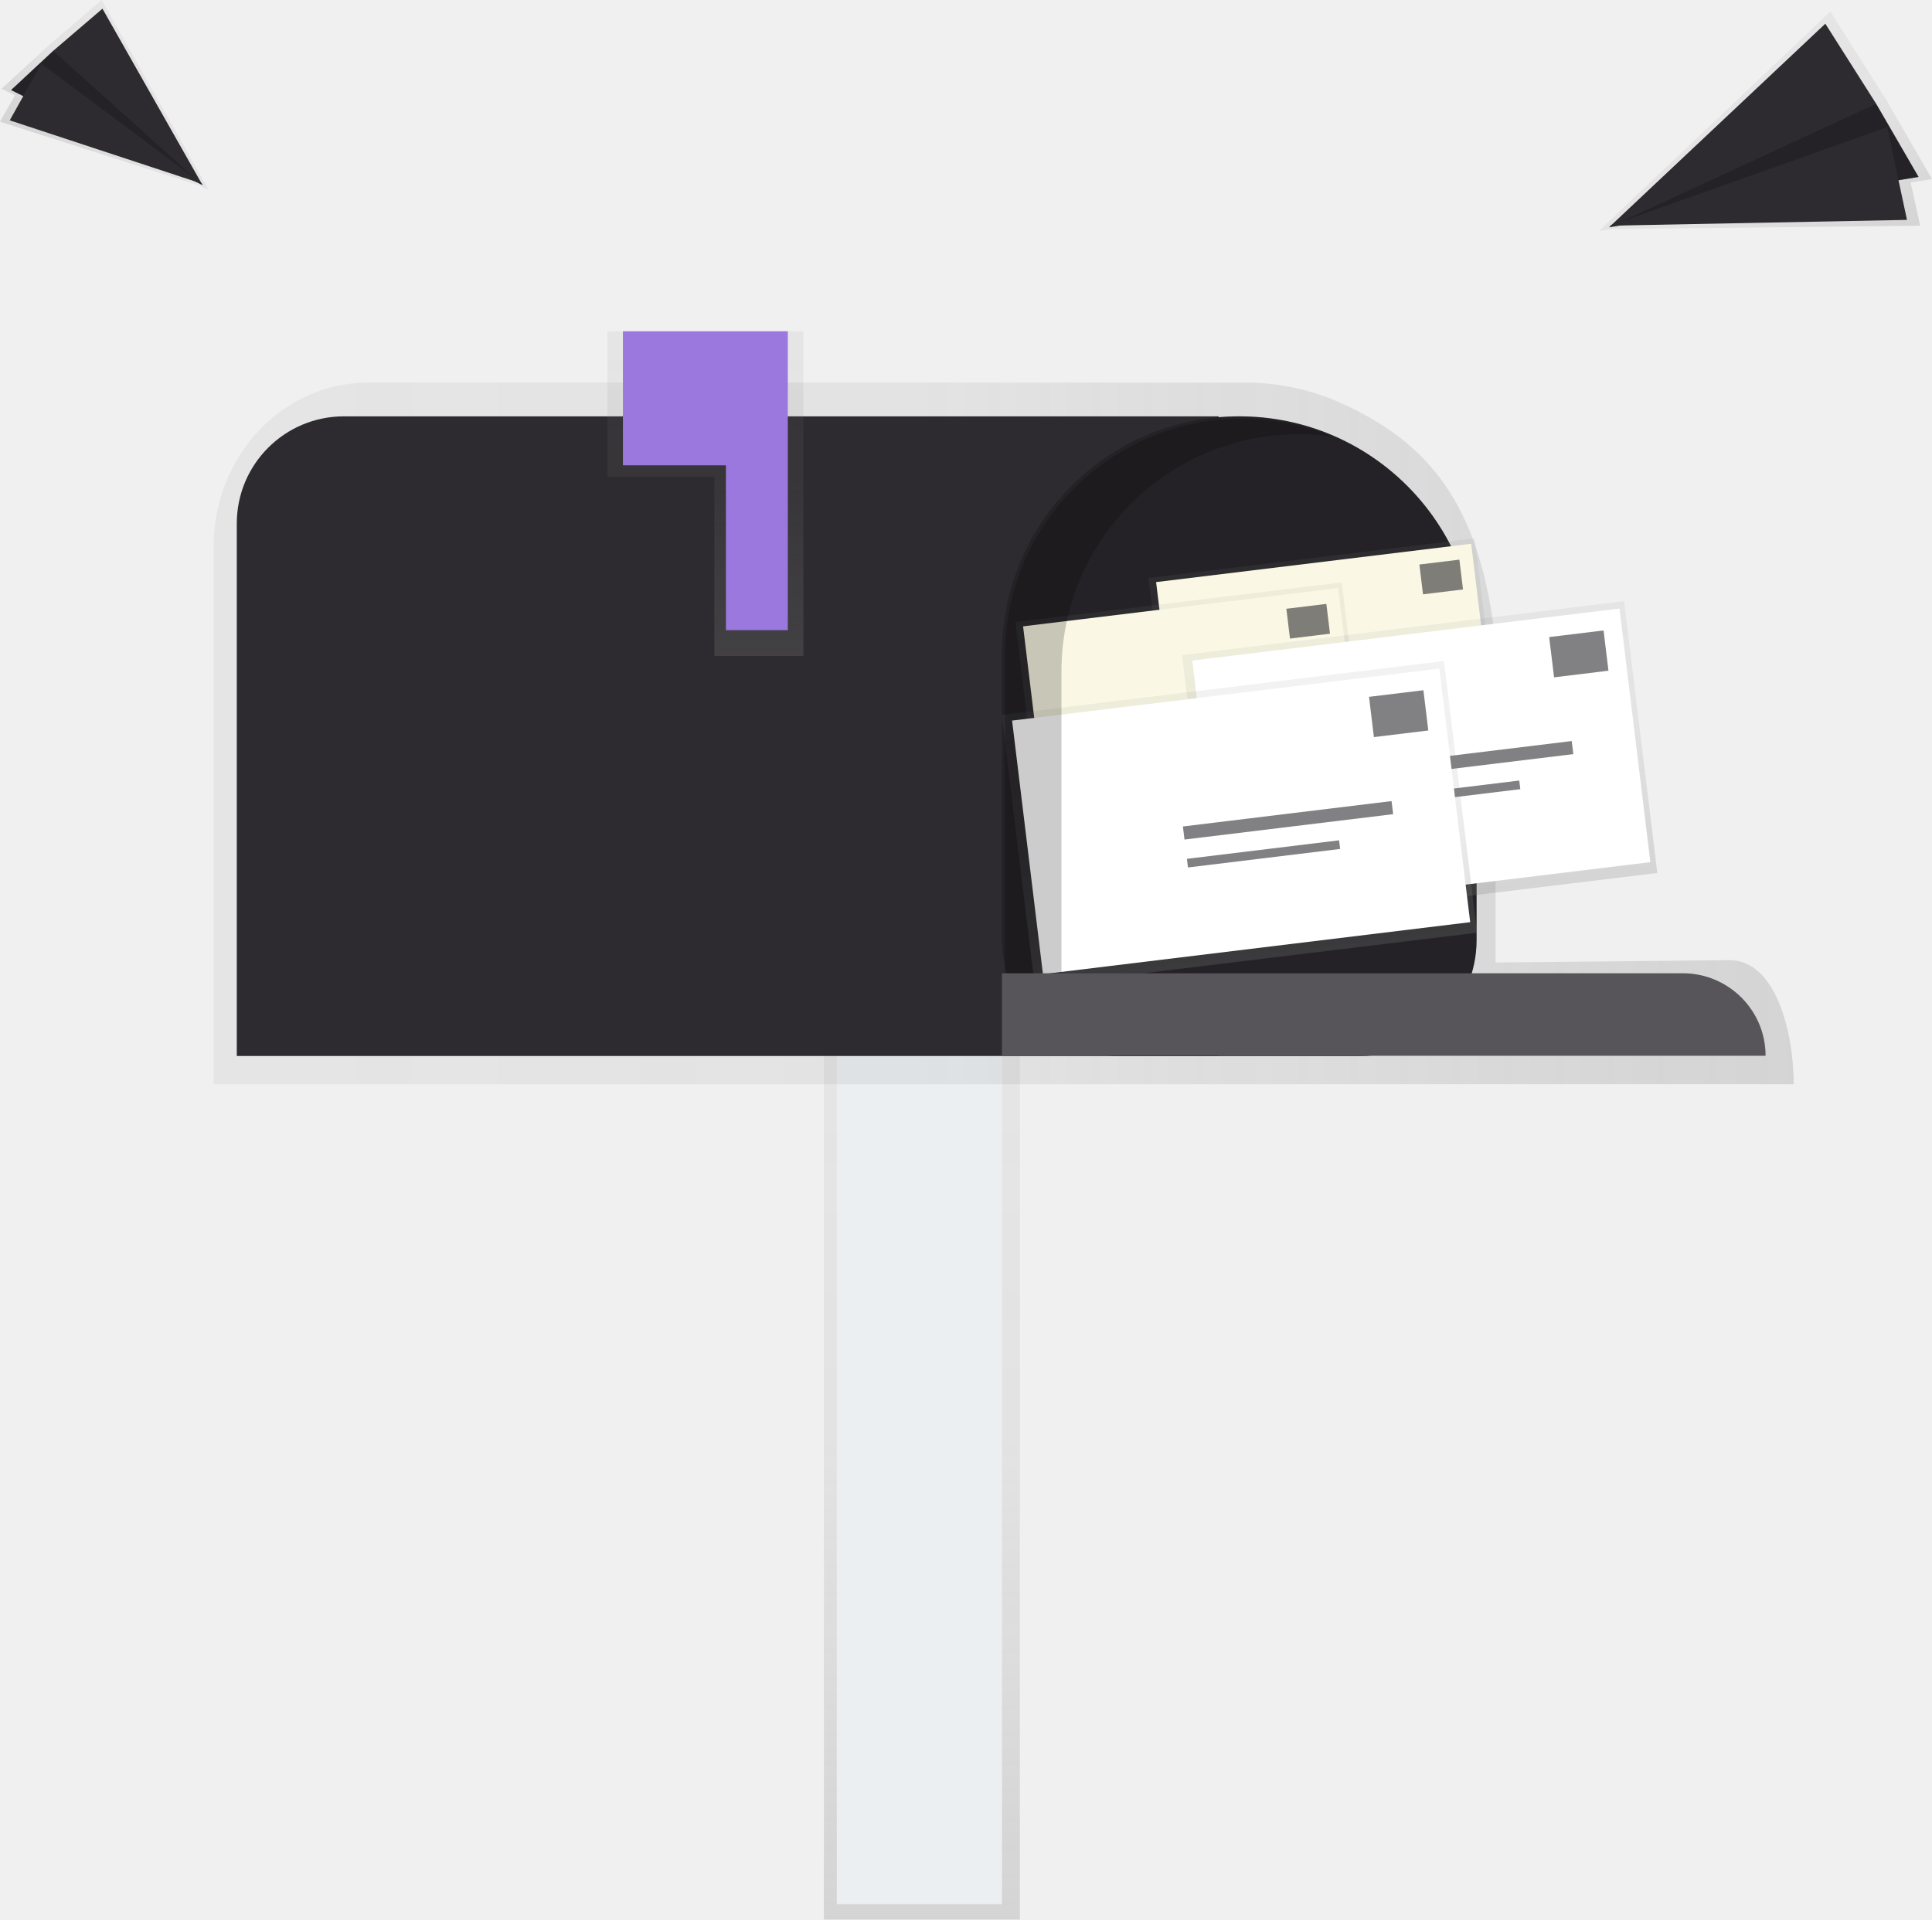
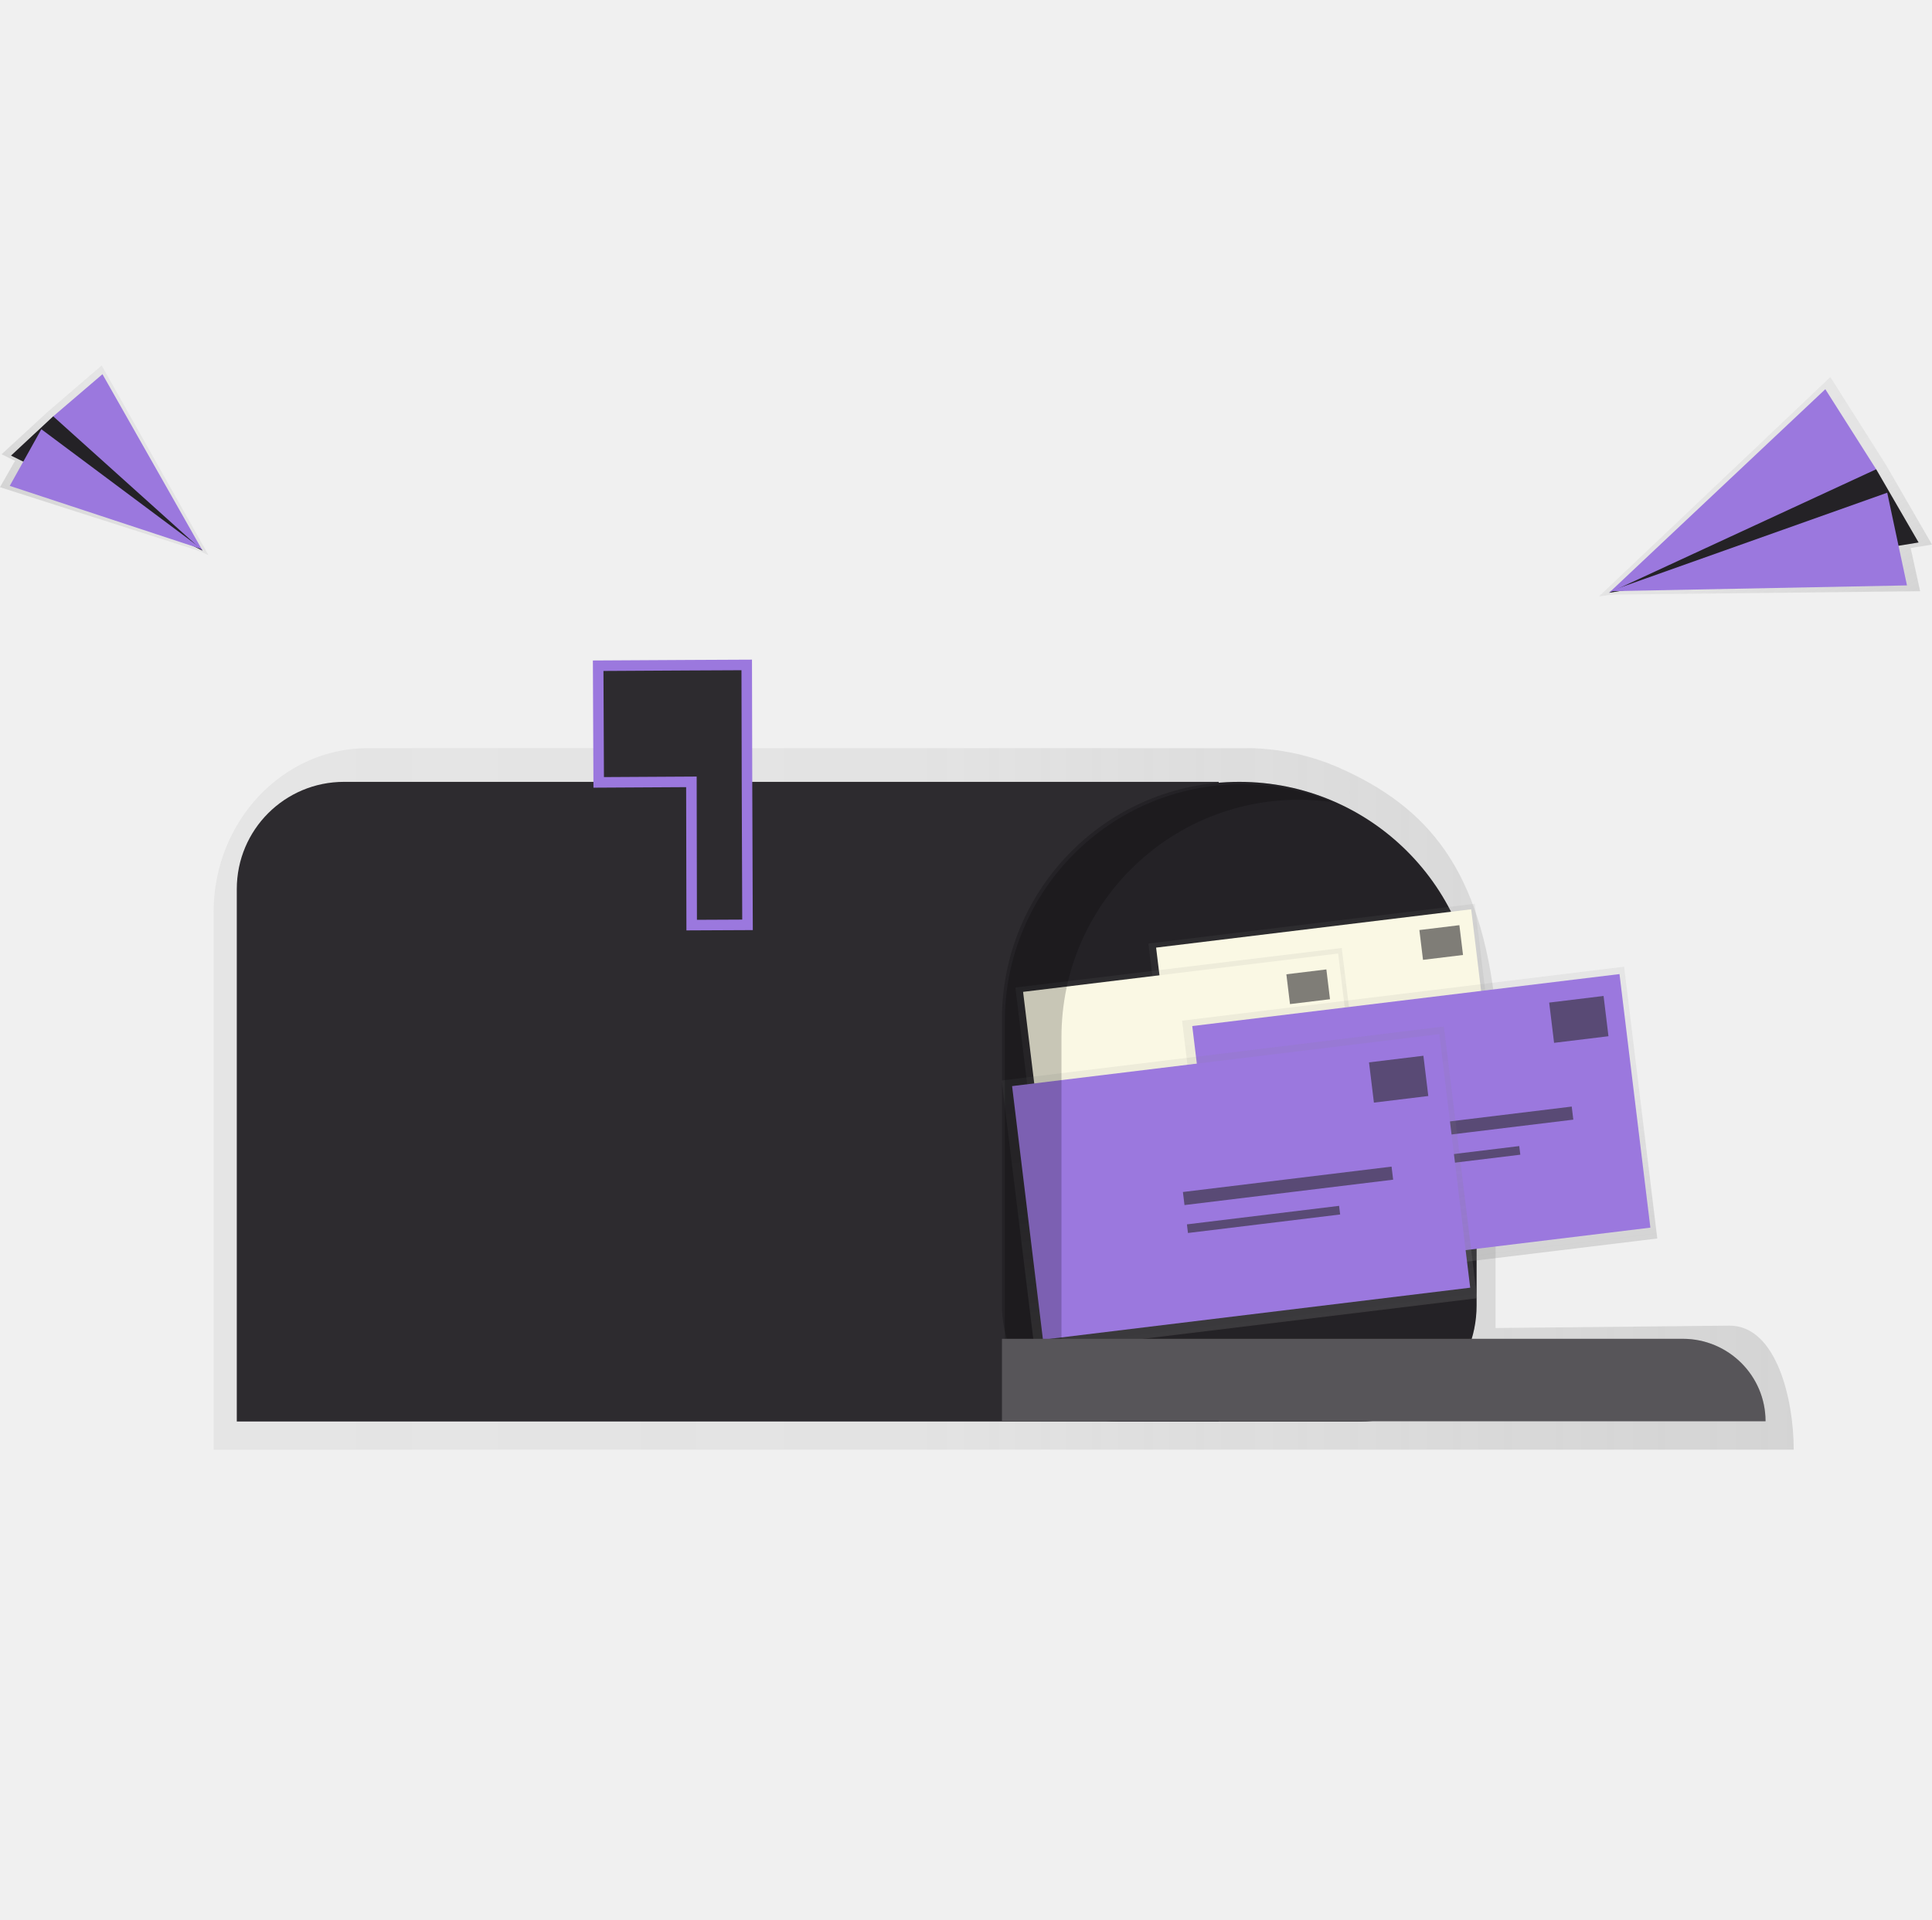
<svg xmlns="http://www.w3.org/2000/svg" version="1.1" id="b9950e65-c983-427f-969f-411e60d4718f" x="0px" y="0px" viewBox="0 0 733.5 729" style="enable-background:new 0 0 733.5 729;" xml:space="preserve">
  <style type="text/css">
	.st0{fill:url(#SVGID_1_);}
- 	.st1{fill:#ECEFF1;}
- 	.st2{fill:url(#SVGID_2_);}
- 	.st3{fill:#2D2B2F;}
- 	.st4{opacity:0.2;enable-background:new;}
- 	.st5{fill:url(#SVGID_3_);}
- 	.st6{fill:#9B78DE;}
- 	.st7{fill:url(#SVGID_4_);}
- 	.st8{fill:#FAF8E4;}
- 	.st9{opacity:0.6;}
+ 	.st1{fill:#2D2B2F;}
+ 	.st2{opacity:0.2;enable-background:new    ;}
+ 	.st3{fill:#2D2B2F;stroke:#9B78DE;stroke-width:4;stroke-miterlimit:10;}
+ 	.st4{fill:url(#SVGID_2_);}
+ 	.st5{fill:#FAF8E4;}
+ 	.st6{opacity:0.6;}
+ 	.st7{fill:url(#SVGID_3_);}
+ 	.st8{fill:url(#SVGID_4_);}
+ 	.st9{fill:#9B78DE;}
	.st10{fill:url(#SVGID_5_);}
- 	.st11{fill:url(#SVGID_6_);}
- 	.st12{fill:#FFFFFF;}
+ 	.st11{opacity:0.2;fill:#FFFFFF;enable-background:new    ;}
+ 	.st12{fill:url(#SVGID_6_);}
	.st13{fill:url(#SVGID_7_);}
- 	.st14{opacity:0.2;fill:#FFFFFF;enable-background:new;}
- 	.st15{fill:url(#SVGID_8_);}
- 	.st16{fill:url(#SVGID_9_);}
</style>
-   <linearGradient id="SVGID_1_" gradientUnits="userSpaceOnUse" x1="505.51" y1="790.9" x2="505.51" y2="462.9" gradientTransform="matrix(-1 0 0 1 855.51 -62)">
+   <linearGradient id="SVGID_1_" gradientUnits="userSpaceOnUse" x1="970.29" y1="43.39" x2="1570.19" y2="43.39" gradientTransform="matrix(-1 0 0 -1 1651.29 460.69)">
    <stop offset="0" style="stop-color:#808080;stop-opacity:0.25" />
    <stop offset="0.54" style="stop-color:#808080;stop-opacity:0.12" />
    <stop offset="1" style="stop-color:#808080;stop-opacity:0.1" />
  </linearGradient>
-   <rect x="312.8" y="400.9" class="st0" width="74.4" height="328" />
-   <rect x="317.7" y="400.9" class="st1" width="62.7" height="322.2" />
-   <linearGradient id="SVGID_2_" gradientUnits="userSpaceOnUse" x1="360.29" y1="423.81" x2="960.19" y2="423.81" gradientTransform="matrix(-1 0 0 1 1041.29 -145.31)">
+   <path class="st0" d="M139.7,284.1h335.2c11.5,0.3,22.9,2.8,33.4,7.4c34.1,15.1,53.9,38.8,59.5,91.4v121.4l88.8-0.9  c17.9,0,24.4,28.1,24.4,47.1H81.1V346.4C81.1,312,107.3,284.1,139.7,284.1z" />
+   <path class="st1" d="M462.7,296.9H130.6c-22.5,0-40.7,18.2-40.7,40.7v202.2l0,0h372.8l0,0V296.9L462.7,296.9z" />
+   <path class="st1" d="M470.5,296.9L470.5,296.9c-49.8,0-90.1,40.3-90.1,90.1v108.7c0,24.4,19.7,44.1,44.1,44.1l0,0h92  c24.4,0,44.1-19.7,44.1-44.1V386.9C560.6,337.2,520.3,296.9,470.5,296.9z" />
+   <path class="st2" d="M470.5,296.9L470.5,296.9c-49.8,0-90.1,40.3-90.1,90.1v108.7c0,24.4,19.7,44.1,44.1,44.1l0,0h92  c24.4,0,44.1-19.7,44.1-44.1V386.9C560.6,337.2,520.3,296.9,470.5,296.9z" />
+   <polygon class="st3" points="227.1,252.8 262.3,252.6 283.5,252.5 283.6,296.8 283.8,351.2 262.6,351.3 262.5,296.9 227.3,297.1 " />
+   <linearGradient id="SVGID_2_" gradientUnits="userSpaceOnUse" x1="345.573" y1="62.24" x2="345.573" y2="138.927" gradientTransform="matrix(0.9927 -0.1208 -0.1208 -0.9927 171.6807 530.3972)">
    <stop offset="0" style="stop-color:#808080;stop-opacity:0.25" />
    <stop offset="0.54" style="stop-color:#808080;stop-opacity:0.12" />
    <stop offset="1" style="stop-color:#808080;stop-opacity:0.1" />
  </linearGradient>
-   <path class="st2" d="M139.7,145.3h335.2c11.5,0.3,22.9,2.8,33.4,7.4c34.1,15.1,53.9,38.8,59.5,91.4v121.4l88.8-0.9  c17.9,0,24.4,28.1,24.4,47.1H81.1V207.6C81.1,173.2,107.3,145.3,139.7,145.3z" />
-   <path class="st3" d="M462.7,158.1H130.6c-22.5,0-40.7,18.2-40.7,40.7V401l0,0h372.8l0,0V158.1L462.7,158.1z" />
-   <path class="st3" d="M470.5,158.1L470.5,158.1c-49.8,0-90.1,40.3-90.1,90.1v108.7c0,24.4,19.7,44.1,44.1,44.1l0,0h92  c24.4,0,44.1-19.7,44.1-44.1V248.1C560.6,198.4,520.3,158.1,470.5,158.1z" />
-   <path class="st4" d="M470.5,158.1L470.5,158.1c-49.8,0-90.1,40.3-90.1,90.1v108.7c0,24.4,19.7,44.1,44.1,44.1l0,0h92  c24.4,0,44.1-19.7,44.1-44.1V248.1C560.6,198.4,520.3,158.1,470.5,158.1z" />
-   <linearGradient id="SVGID_3_" gradientUnits="userSpaceOnUse" x1="587.71" y1="311.1" x2="587.71" y2="187.8" gradientTransform="matrix(-1 0 0 1 855.51 -62)">
+   <polygon class="st4" points="569.1,419.3 559.9,343.2 436,358.3 445.3,434.4 " />
+   <rect x="442.8" y="352.3" transform="matrix(0.9927 -0.1208 0.1208 0.9927 -43.1987 63.6105)" class="st5" width="120.5" height="71.6" />
+   <g class="st6">
+     <rect x="539.5" y="352.2" transform="matrix(0.9927 -0.1208 0.1208 0.9927 -39.2276 68.7166)" class="st1" width="15.3" height="11.4" />
+     <rect x="486.7" y="386" transform="matrix(0.9927 -0.1208 0.1208 0.9927 -43.0725 65.1911)" class="st1" width="58.9" height="3.7" />
+     <rect x="487.8" y="396.1" transform="matrix(0.9927 -0.1208 0.1208 0.9927 -44.2707 64.4272)" class="st1" width="42.9" height="2.5" />
+   </g>
+   <linearGradient id="SVGID_3_" gradientUnits="userSpaceOnUse" x1="293.439" y1="51.657" x2="293.439" y2="128.337" gradientTransform="matrix(0.9927 -0.1208 -0.1208 -0.9927 171.6809 530.3904)">
    <stop offset="0" style="stop-color:#808080;stop-opacity:0.25" />
    <stop offset="0.54" style="stop-color:#808080;stop-opacity:0.12" />
    <stop offset="1" style="stop-color:#808080;stop-opacity:0.1" />
  </linearGradient>
-   <polygon class="st5" points="230.6,125.8 277.1,125.8 305,125.8 305,181.1 305,249.1 271.2,249.1 271.2,181.1 230.6,181.1 " />
-   <polygon class="st6" points="236.5,125.8 275.6,125.8 299.1,125.8 299.1,176.7 299.1,239.3 275.6,239.3 275.6,176.7 236.5,176.7 " />
-   <linearGradient id="SVGID_4_" gradientUnits="userSpaceOnUse" x1="378.822" y1="443.96" x2="378.822" y2="367.273" gradientTransform="matrix(0.9927 -0.1208 0.1208 0.9927 77.5254 -106.8915)">
+   <polygon class="st7" points="518.7,436.1 509.4,360 385.5,375 394.8,451.2 " />
+   <rect x="392.3" y="369.1" transform="matrix(0.9927 -0.1208 0.1208 0.9927 -45.5979 57.6331)" class="st5" width="120.5" height="71.6" />
+   <g class="st6">
+     <rect x="489" y="369" transform="matrix(0.9927 -0.1208 0.1208 0.9927 -41.6268 62.7392)" class="st1" width="15.3" height="11.4" />
+     <rect x="436.3" y="402.7" transform="matrix(0.9927 -0.1208 0.1208 0.9927 -45.459 59.2251)" class="st1" width="58.9" height="3.7" />
+     <rect x="437.4" y="412.8" transform="matrix(0.9927 -0.1208 0.1208 0.9927 -46.6571 58.4612)" class="st1" width="42.9" height="2.5" />
+   </g>
+   <linearGradient id="SVGID_4_" gradientUnits="userSpaceOnUse" x1="376.845" y1="4.393" x2="376.845" y2="108.357" gradientTransform="matrix(0.9927 -0.1208 -0.1208 -0.9927 171.6887 530.3994)">
    <stop offset="0" style="stop-color:#808080;stop-opacity:0.25" />
    <stop offset="0.54" style="stop-color:#808080;stop-opacity:0.12" />
    <stop offset="1" style="stop-color:#808080;stop-opacity:0.1" />
  </linearGradient>
-   <polygon class="st7" points="569.1,280.5 559.9,204.4 436,219.5 445.3,295.6 " />
-   <rect x="442.8" y="213.5" transform="matrix(0.9927 -0.1208 0.1208 0.9927 -26.434 62.5935)" class="st8" width="120.5" height="71.6" />
-   <g class="st9">
-     <rect x="539.5" y="213.4" transform="matrix(0.9927 -0.1208 0.1208 0.9927 -22.4626 67.6994)" class="st3" width="15.3" height="11.4" />
-     <rect x="486.7" y="247.2" transform="matrix(0.9927 -0.1208 0.1208 0.9927 -26.3077 64.175)" class="st3" width="58.9" height="3.7" />
-     <rect x="487.8" y="257.3" transform="matrix(0.9927 -0.1208 0.1208 0.9927 -27.5061 63.4111)" class="st3" width="42.9" height="2.5" />
+   <polygon class="st8" points="629.2,470.3 616.6,367.1 448.8,387.6 461.3,490.7 " />
+   <rect x="457.9" y="379.4" transform="matrix(0.9927 -0.1208 0.1208 0.9927 -47.7388 68.3172)" class="st9" width="163.4" height="97" />
+   <g class="st6">
+     <rect x="589" y="379.4" transform="matrix(0.9927 -0.1208 0.1208 0.9927 -42.3723 75.2422)" class="st1" width="20.8" height="15.4" />
+     <rect x="517.5" y="425" transform="matrix(0.9927 -0.1208 0.1208 0.9927 -47.5602 70.4645)" class="st1" width="79.8" height="5" />
+     <rect x="519" y="438.7" transform="matrix(0.9927 -0.1208 0.1208 0.9927 -49.1806 69.4352)" class="st1" width="58.2" height="3.3" />
  </g>
-   <linearGradient id="SVGID_5_" gradientUnits="userSpaceOnUse" x1="326.688" y1="454.543" x2="326.688" y2="377.863" gradientTransform="matrix(0.9927 -0.1208 0.1208 0.9927 77.5256 -106.8983)">
+   <linearGradient id="SVGID_5_" gradientUnits="userSpaceOnUse" x1="306.179" y1="-9.885" x2="306.179" y2="94.079" gradientTransform="matrix(0.9927 -0.1208 -0.1208 -0.9927 171.6873 530.3925)">
    <stop offset="0" style="stop-color:#808080;stop-opacity:0.25" />
    <stop offset="0.54" style="stop-color:#808080;stop-opacity:0.12" />
    <stop offset="1" style="stop-color:#808080;stop-opacity:0.1" />
  </linearGradient>
-   <polygon class="st10" points="518.7,297.3 509.4,221.2 385.5,236.2 394.8,312.4 " />
-   <rect x="392.3" y="230.3" transform="matrix(0.9927 -0.1208 0.1208 0.9927 -28.8335 56.6168)" class="st8" width="120.5" height="71.6" />
-   <g class="st9">
-     <rect x="489" y="230.2" transform="matrix(0.9927 -0.1208 0.1208 0.9927 -24.8619 61.7227)" class="st3" width="15.3" height="11.4" />
-     <rect x="436.3" y="263.9" transform="matrix(0.9927 -0.1208 0.1208 0.9927 -28.693 58.2079)" class="st3" width="58.9" height="3.7" />
-     <rect x="437.4" y="274" transform="matrix(0.9927 -0.1208 0.1208 0.9927 -29.8917 57.4441)" class="st3" width="42.9" height="2.5" />
+   <polygon class="st10" points="560.8,493 548.2,389.8 380.3,410.3 392.9,513.4 " />
+   <rect x="389.5" y="402.2" transform="matrix(0.9927 -0.1208 0.1208 0.9927 -50.994 60.2214)" class="st9" width="163.4" height="97" />
+   <g class="st6">
+     <rect x="520.6" y="402.1" transform="matrix(0.9927 -0.1208 0.1208 0.9927 -45.6153 67.1457)" class="st1" width="20.8" height="15.4" />
+     <rect x="449.1" y="447.8" transform="matrix(0.9927 -0.1208 0.1208 0.9927 -50.8153 62.3687)" class="st1" width="79.8" height="5" />
+     <rect x="450.6" y="461.4" transform="matrix(0.9927 -0.1208 0.1208 0.9927 -52.4236 61.3387)" class="st1" width="58.2" height="3.3" />
  </g>
-   <linearGradient id="SVGID_6_" gradientUnits="userSpaceOnUse" x1="410.094" y1="501.807" x2="410.094" y2="397.843" gradientTransform="matrix(0.9927 -0.1208 0.1208 0.9927 77.5334 -106.8893)">
+   <path class="st2" d="M471.5,297.8L471.5,297.8c11.8,0,23.5,2.3,34.4,6.8c-4.2-0.6-8.5-0.9-12.8-0.9l0,0c-49.8,0-90.1,40.3-90.1,90.1  v143h-21.5V387.9C381.4,338.2,421.7,297.8,471.5,297.8z" />
+   <path class="st1" d="M638.9,508.4H380.4l0,0v31.3l0,0h289.9l0,0l0,0C670.3,522.4,656.2,508.4,638.9,508.4z" />
+   <path class="st11" d="M638.9,508.4H380.4l0,0v31.3l0,0h289.9l0,0l0,0C670.3,522.4,656.2,508.4,638.9,508.4z" />
+   <linearGradient id="SVGID_6_" gradientUnits="userSpaceOnUse" x1="1125.99" y1="-74.404" x2="1125.99" y2="-15.044" gradientTransform="matrix(0.65 0.76 0.76 -0.65 -654.83 -696.53)">
    <stop offset="0" style="stop-color:#808080;stop-opacity:0.25" />
    <stop offset="0.54" style="stop-color:#808080;stop-opacity:0.12" />
    <stop offset="1" style="stop-color:#808080;stop-opacity:0.1" />
  </linearGradient>
-   <polygon class="st11" points="629.2,331.5 616.6,228.3 448.8,248.8 461.3,351.9 " />
-   <rect x="457.9" y="240.6" transform="matrix(0.9927 -0.1208 0.1208 0.9927 -30.9746 67.2995)" class="st12" width="163.4" height="97" />
-   <g class="st9">
-     <rect x="589" y="240.6" transform="matrix(0.9927 -0.1208 0.1208 0.9927 -25.6071 74.2261)" class="st3" width="20.8" height="15.4" />
-     <rect x="517.5" y="286.2" transform="matrix(0.9927 -0.1208 0.1208 0.9927 -30.7954 69.4468)" class="st3" width="79.8" height="5" />
-     <rect x="519" y="299.9" transform="matrix(0.9927 -0.1208 0.1208 0.9927 -32.4153 68.4172)" class="st3" width="58.2" height="3.3" />
-   </g>
-   <linearGradient id="SVGID_7_" gradientUnits="userSpaceOnUse" x1="339.428" y1="516.085" x2="339.428" y2="412.121" gradientTransform="matrix(0.9927 -0.1208 0.1208 0.9927 77.532 -106.8962)">
+   <polygon class="st12" points="76.1,209.4 79.1,210.8 78.8,210.2 79,210.3 78.7,210 38.6,138.8 18.2,156.3 0.6,172.5 5.7,175 0,185   " />
+   <polygon class="st1" points="20.2,158.1 4.2,173 76.9,209.1 38.2,159.5 " />
+   <polygon class="st2" points="20.2,158.1 4.2,173 76.9,209.1 38.2,159.5 " />
+   <polygon class="st9" points="38.9,142.1 76.9,209.1 20.2,158.1 " />
+   <polygon class="st9" points="3.7,184.5 76.8,208.6 15.7,163 " />
+   <linearGradient id="SVGID_7_" gradientUnits="userSpaceOnUse" x1="1178.052" y1="5.366" x2="1178.052" y2="92.294" gradientTransform="matrix(-0.8447 0.5352 -0.5352 -0.8447 1689.242 -377.5547)">
    <stop offset="0" style="stop-color:#808080;stop-opacity:0.25" />
    <stop offset="0.54" style="stop-color:#808080;stop-opacity:0.12" />
    <stop offset="1" style="stop-color:#808080;stop-opacity:0.1" />
  </linearGradient>
-   <polygon class="st13" points="560.8,354.2 548.2,251 380.3,271.5 392.9,374.6 " />
-   <rect x="389.5" y="263.4" transform="matrix(0.9927 -0.1208 0.1208 0.9927 -34.2294 59.2049)" class="st12" width="163.4" height="97" />
-   <g class="st9">
-     <rect x="520.6" y="263.3" transform="matrix(0.9927 -0.1208 0.1208 0.9927 -28.8498 66.1294)" class="st3" width="20.8" height="15.4" />
-     <rect x="449.1" y="309" transform="matrix(0.9927 -0.1208 0.1208 0.9927 -34.0501 61.3522)" class="st3" width="79.8" height="5" />
-     <rect x="450.6" y="322.6" transform="matrix(0.9927 -0.1208 0.1208 0.9927 -35.6581 60.3205)" class="st3" width="58.2" height="3.3" />
-   </g>
-   <path class="st4" d="M471.5,159L471.5,159c11.8,0,23.5,2.3,34.4,6.8c-4.2-0.6-8.5-0.9-12.8-0.9l0,0c-49.8,0-90.1,40.3-90.1,90.1v143  h-21.5V249.1C381.4,199.4,421.7,159,471.5,159z" />
-   <path class="st3" d="M638.9,369.6H380.4l0,0v31.3l0,0h289.9l0,0l0,0C670.3,383.6,656.2,369.6,638.9,369.6z" />
-   <path class="st14" d="M638.9,369.6H380.4l0,0v31.3l0,0h289.9l0,0l0,0C670.3,383.6,656.2,369.6,638.9,369.6z" />
-   <linearGradient id="SVGID_8_" gradientUnits="userSpaceOnUse" x1="795.955" y1="412.676" x2="795.955" y2="353.316" gradientTransform="matrix(0.65 0.76 -0.76 0.65 -183.22 -804.38)">
-     <stop offset="0" style="stop-color:#808080;stop-opacity:0.25" />
-     <stop offset="0.54" style="stop-color:#808080;stop-opacity:0.12" />
-     <stop offset="1" style="stop-color:#808080;stop-opacity:0.1" />
-   </linearGradient>
-   <polygon class="st15" points="76.1,70.6 79.1,72 78.8,71.4 79,71.5 78.7,71.2 38.6,0 18.2,17.5 0.6,33.7 5.7,36.2 0,46.2 " />
-   <polygon class="st3" points="20.2,19.3 4.2,34.2 76.9,70.3 38.2,20.7 " />
-   <polygon class="st4" points="20.2,19.3 4.2,34.2 76.9,70.3 38.2,20.7 " />
-   <polygon class="st3" points="38.9,3.3 76.9,70.3 20.2,19.3 " />
-   <polygon class="st3" points="3.7,45.7 76.8,69.8 15.7,24.2 " />
-   <linearGradient id="SVGID_9_" gradientUnits="userSpaceOnUse" x1="458.159" y1="670.693" x2="458.159" y2="583.765" gradientTransform="matrix(-0.8447 0.5352 0.5352 0.8447 719.3218 -702.1354)">
-     <stop offset="0" style="stop-color:#808080;stop-opacity:0.25" />
-     <stop offset="0.54" style="stop-color:#808080;stop-opacity:0.12" />
-     <stop offset="1" style="stop-color:#808080;stop-opacity:0.1" />
-   </linearGradient>
-   <polygon class="st16" points="611.8,87 607.1,87.7 607.8,87 607.4,87 608,86.8 694.9,4.4 716,37.7 733.5,68 725.4,69.3 729,85.7 " />
-   <polygon class="st3" points="712.3,39.4 728.4,67.2 610.9,86.3 686.5,33.6 " />
-   <polygon class="st4" points="712.3,39.4 728.4,67.2 610.9,86.3 686.5,33.6 " />
-   <polygon class="st3" points="693,9 610.9,86.3 712.3,39.4 " />
-   <polygon class="st3" points="724,83.5 611.2,85.7 716.5,48.3 " />
+   <polygon class="st13" points="611.8,225.8 607.1,226.5 607.8,225.8 607.4,225.8 608,225.6 694.9,143.2 716,176.5 733.5,206.8   725.4,208.1 729,224.5 " />
+   <polygon class="st1" points="712.3,178.2 728.4,206 610.9,225.1 686.5,172.4 " />
+   <polygon class="st2" points="712.3,178.2 728.4,206 610.9,225.1 686.5,172.4 " />
+   <polygon class="st9" points="693,147.8 610.9,225.1 712.3,178.2 " />
+   <polygon class="st9" points="724,222.3 611.2,224.5 716.5,187.1 " />
</svg>
